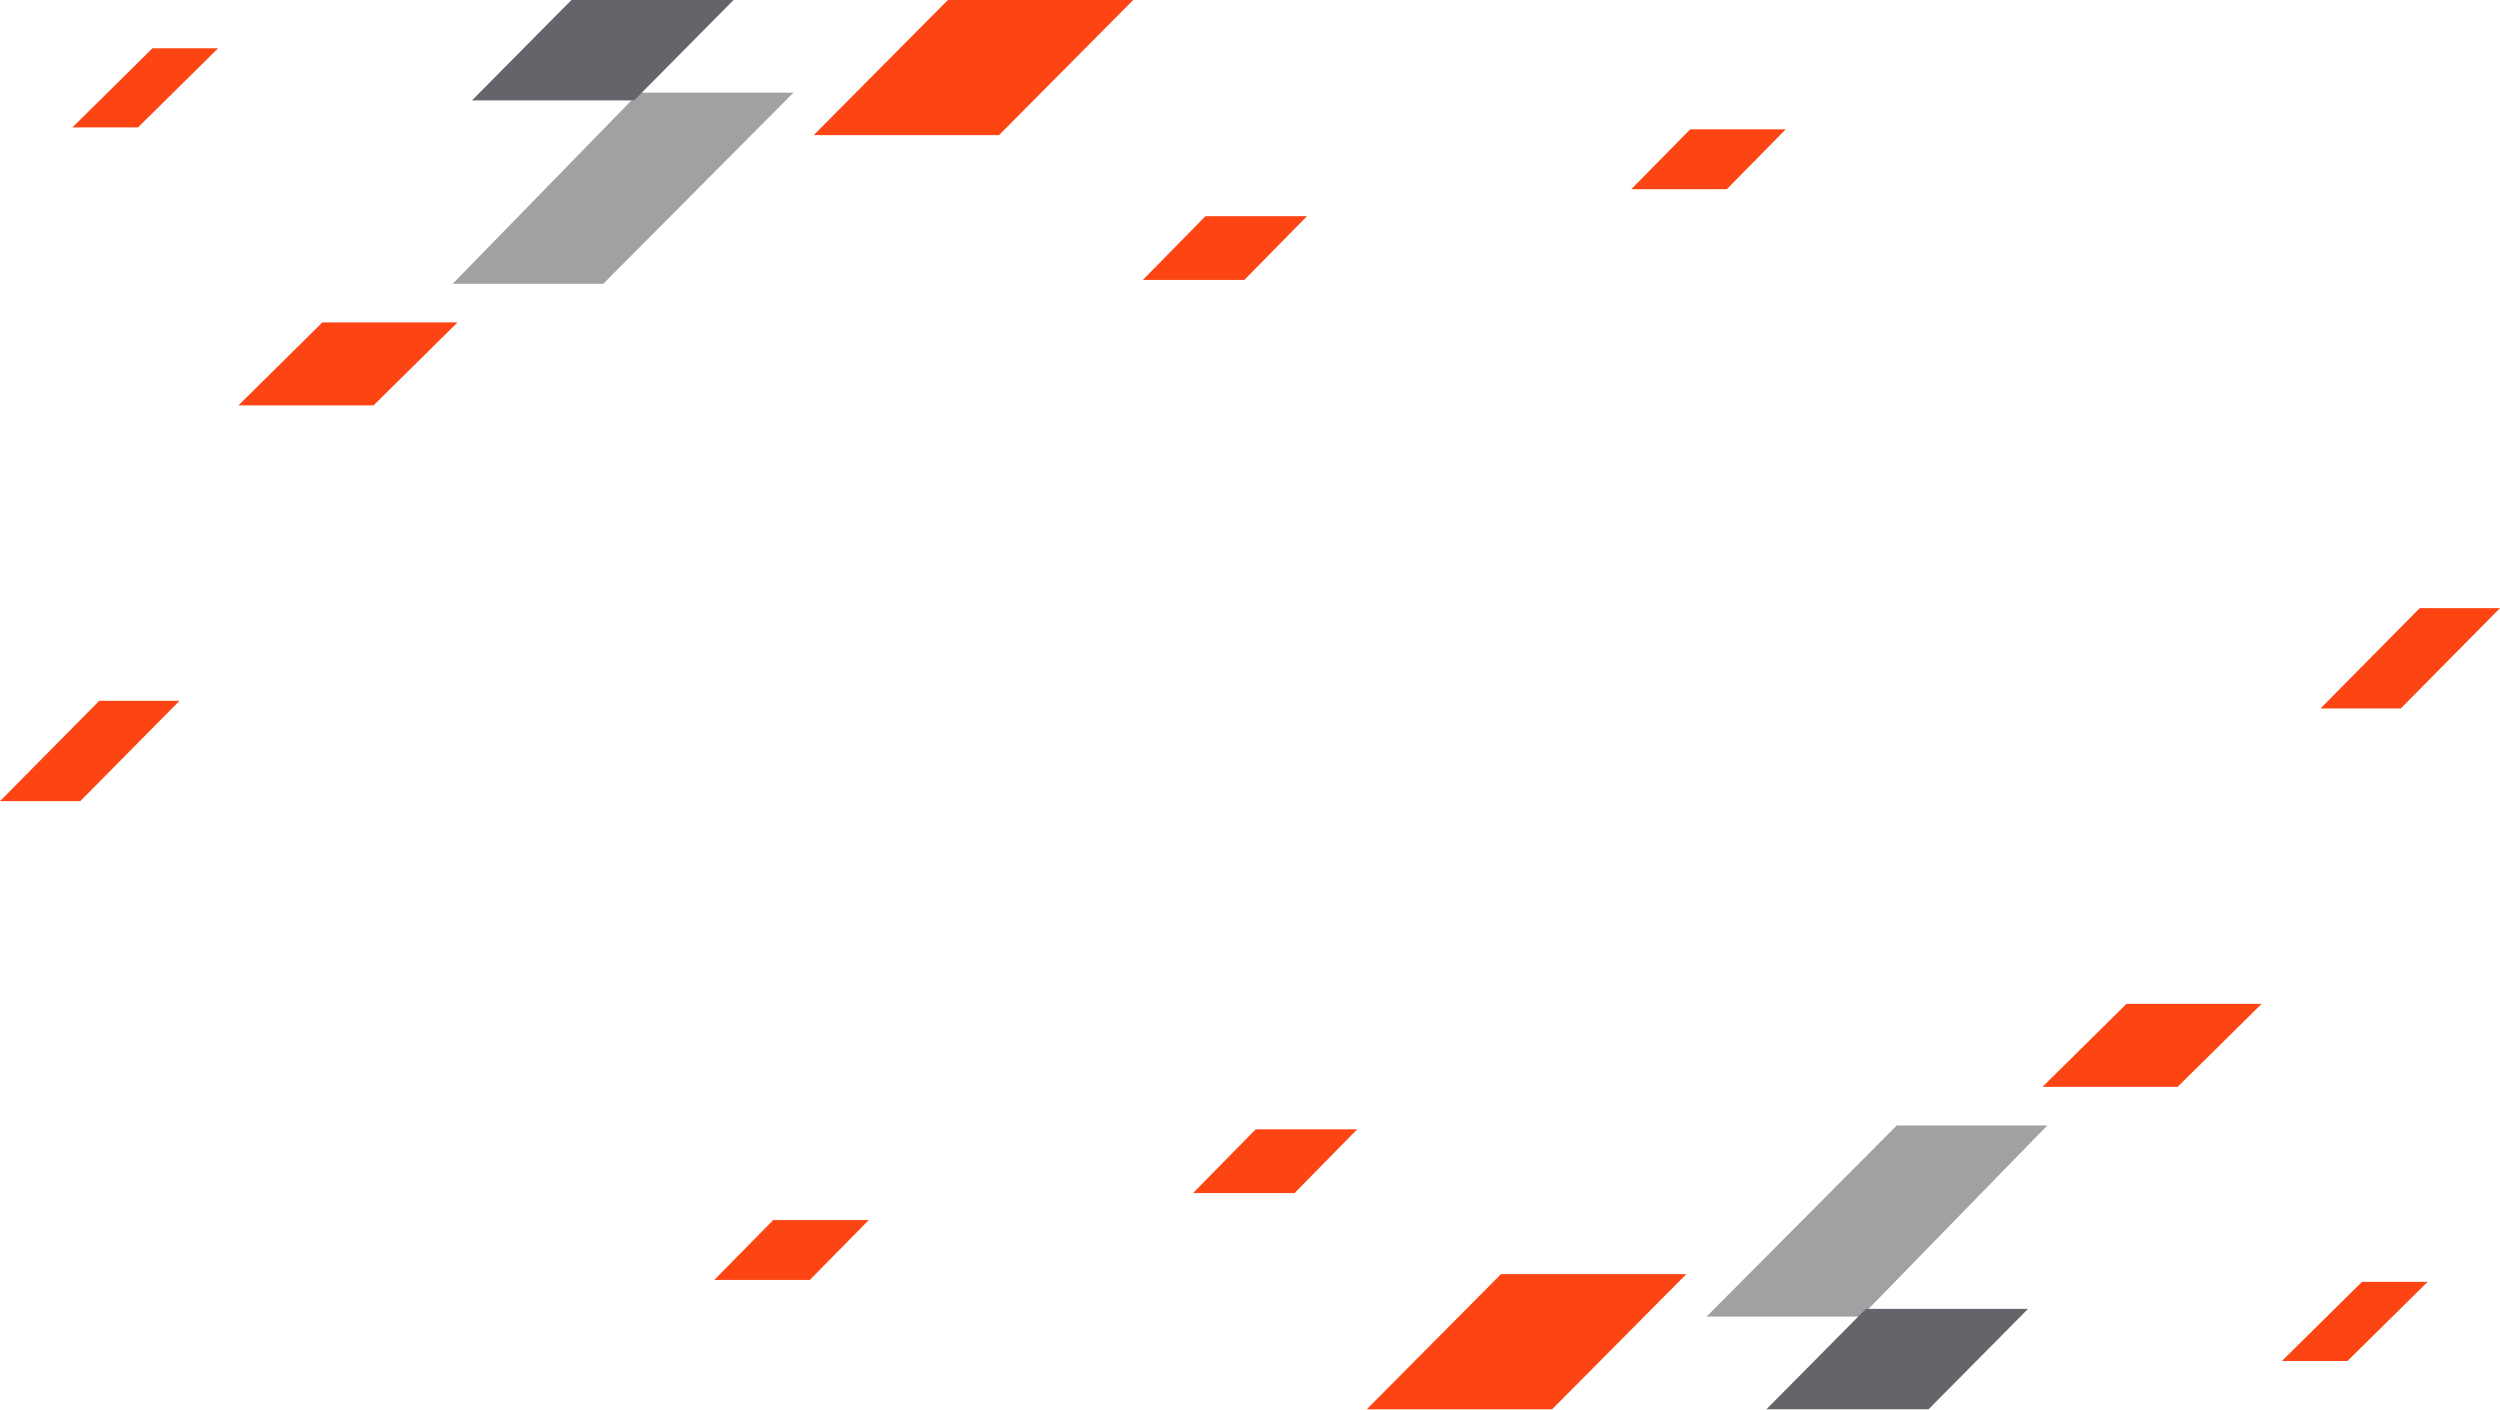
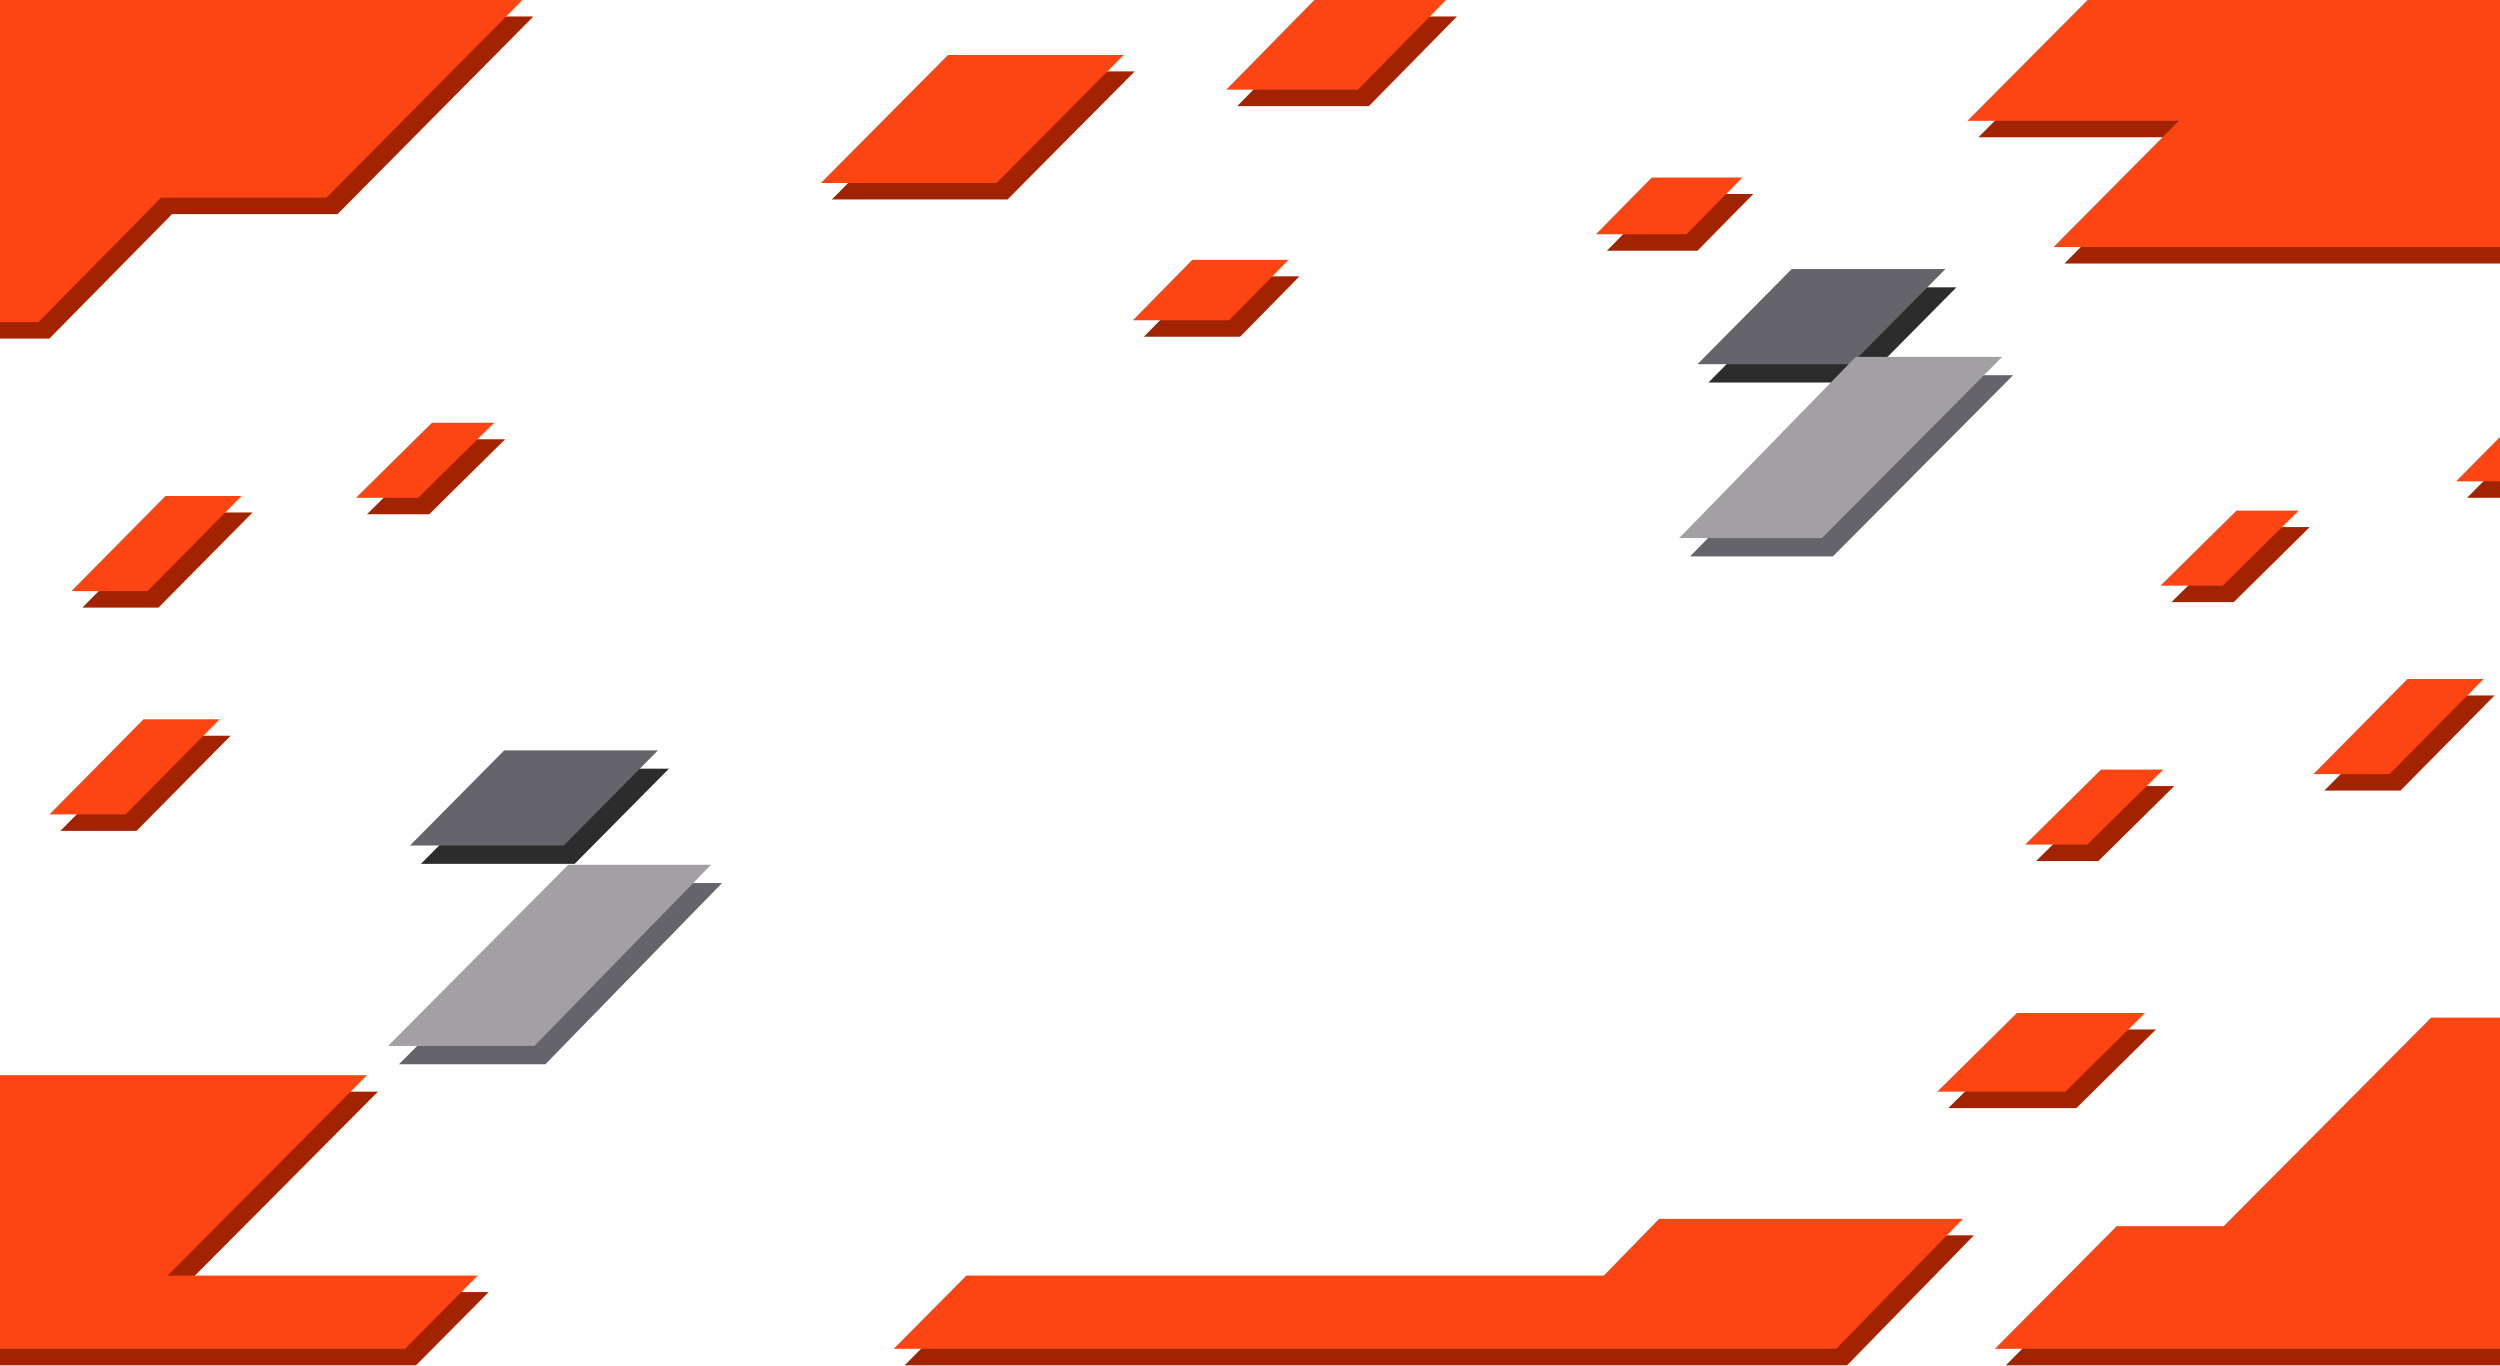
- <svg xmlns="http://www.w3.org/2000/svg" id="Header_polygon" width="1295" height="730" viewBox="0 0 1295 730">
+ <svg xmlns="http://www.w3.org/2000/svg" id="Div" width="1366" height="746" viewBox="0 0 1366 746">
  <defs>
    <style>
      .cls-1 {
-         fill: #a2a0a3;
+         fill: #a12300;
      }

-       .cls-1, .cls-2, .cls-3 {
+       .cls-1, .cls-2, .cls-3, .cls-4, .cls-5 {
        fill-rule: evenodd;
      }

      .cls-2 {
+         fill: #fc4513;
+       }
+ 
+       .cls-3 {
+         fill: #2c2c2c;
+       }
+ 
+       .cls-4 {
        fill: #65646a;
      }

-       .cls-3 {
-         fill: #fc4513;
+       .cls-5 {
+         fill: #a2a0a3;
      }
    </style>
  </defs>
-   <g id="_1" data-name="1">
-     <path id="矩形_48_拷貝" data-name="矩形 48 拷貝" class="cls-1" d="M370,96h80l-98.511,99h-78Z" transform="translate(-39 -48)" />
-     <path id="矩形_49" data-name="矩形 49" class="cls-2" d="M335,48h84l-51.511,52h-84Z" transform="translate(-39 -48)" />
-   </g>
-   <g id="_2" data-name="2">
-     <path id="矩形_48_拷貝-2" data-name="矩形 48 拷貝" class="cls-1" d="M1003,730H923l98.51-99h78Z" transform="translate(-39 -48)" />
-     <path id="矩形_49-2" data-name="矩形 49" class="cls-2" d="M1038,778H954l51.51-52h84Z" transform="translate(-39 -48)" />
-   </g>
-   <g id="_3" data-name="3">
-     <path id="矩形_48_拷貝_3" data-name="矩形 48 拷貝 3" class="cls-3" d="M530,48h96l-69.511,70h-96ZM206,215h70l-43.511,43h-70ZM914.511,115H964l-30.518,31H883.993ZM663.418,160H716l-32.426,33H630.992Zm-573,251H132L80.574,463H38.992ZM118,73h34l-41.511,41h-34ZM843,778H747l69.511-70h96Zm324-167h-70l43.51-43h70ZM458.489,711H409l30.518-31h49.489Zm251.093-45H657l32.426-33h52.582Zm573-251H1241l51.43-52h41.58ZM1255,753h-34l41.51-41h34Z" transform="translate(-39 -48)" />
-   </g>
+   <path id="矩形_48_拷貝_4" data-name="矩形 48 拷貝 4" class="cls-1" d="M206.482,636.5L97.532,746H267.011L227.29,786H-171.366L-22.617,636.5h229.1ZM200.489,321L242,280h34l-41.511,41h-34ZM620,79l-69.511,70h-96L524,79h96ZM882.272,746l30.239-31h166l-69.26,71H494.29l39.721-40H882.272Zm573.238-27-66.53,67h-293l66.53-67h293ZM1221,719l113.4-114h156.62l-113.4,114H1221Zm220.01-459-51.43,52H1348l51.43-52h41.58ZM1270,472l51.43-52h41.58l-51.43,52H1270Zm158-288H1128l68.52-69H1081l65.65-66h403.62l-64.66,65h11.9ZM1064.5,645.5l43.51-43h70l-43.51,43h-70ZM1262.01,328l-41.51,41h-34l41.51-41h34ZM1112.5,510.5l41.51-41h34l-41.51,41h-34ZM927.482,177H877.993l30.518-31H958ZM747.927,98H676l48.149-49h71.928ZM677.574,224H624.992l32.426-33H710ZM96.418,320H138L86.574,372H44.992ZM32.992,494l51.426-52H126L74.574,494H32.992ZM184.4,157H93.992L26.974,225H-110.5l67.018-68H-167L-59.973,49h351.4Z" transform="translate(0 -40)" />
+   <path id="矩形_48_拷貝_5" data-name="矩形 48 拷貝 5" class="cls-2" d="M200.482,627.5L91.532,737H261.011L221.29,777H-177.366L-28.617,627.5h229.1ZM194.489,312L236,271h34l-41.511,41h-34ZM614,70l-69.511,70h-96L518,70h96ZM876.272,737l30.239-31h166l-69.26,71H488.29l39.721-40H876.272Zm573.238-27-66.53,67h-293l66.53-67h293ZM1215,710l113.4-114h156.62l-113.4,114H1215Zm220.01-459-51.43,52H1342l51.43-52h41.58ZM1264,463l51.43-52h41.58l-51.43,52H1264Zm158-288H1122l68.52-69H1075l65.65-66h403.62l-64.66,65h11.9ZM1058.5,636.5l43.51-43h70l-43.51,43h-70ZM1256.01,319l-41.51,41h-34l41.51-41h34ZM1106.5,501.5l41.51-41h34l-41.51,41h-34ZM921.482,168H871.993l30.518-31H952ZM741.927,89H670l48.149-49h71.928ZM671.574,215H618.992l32.426-33H704ZM90.418,311H132L80.574,363H38.992ZM26.992,485l51.426-52H120L68.574,485H26.992ZM178.4,148H87.992L20.974,216H-116.5l67.018-68H-173L-65.973,40h351.4Z" transform="translate(0 -40)" />
+   <path id="矩形_49" data-name="矩形 49" class="cls-3" d="M985,197h84l-51.51,52h-84ZM314,512H230l51.511-52h84Z" transform="translate(0 -40)" />
+   <path id="矩形_49_拷貝" data-name="矩形 49 拷貝" class="cls-4" d="M979,187h84l-51.51,52h-84ZM308,502H224l51.511-52h84Z" transform="translate(0 -40)" />
+   <path id="矩形_48_拷貝" data-name="矩形 48 拷貝" class="cls-4" d="M1020,245h80l-98.51,99h-78ZM298,621.5H218l98.511-99h78Z" transform="translate(0 -40)" />
+   <path id="矩形_48_拷貝_2" data-name="矩形 48 拷貝 2" class="cls-5" d="M1014,235h80l-98.511,99h-78ZM292,611.5H212l98.511-99h78Z" transform="translate(0 -40)" />
</svg>
